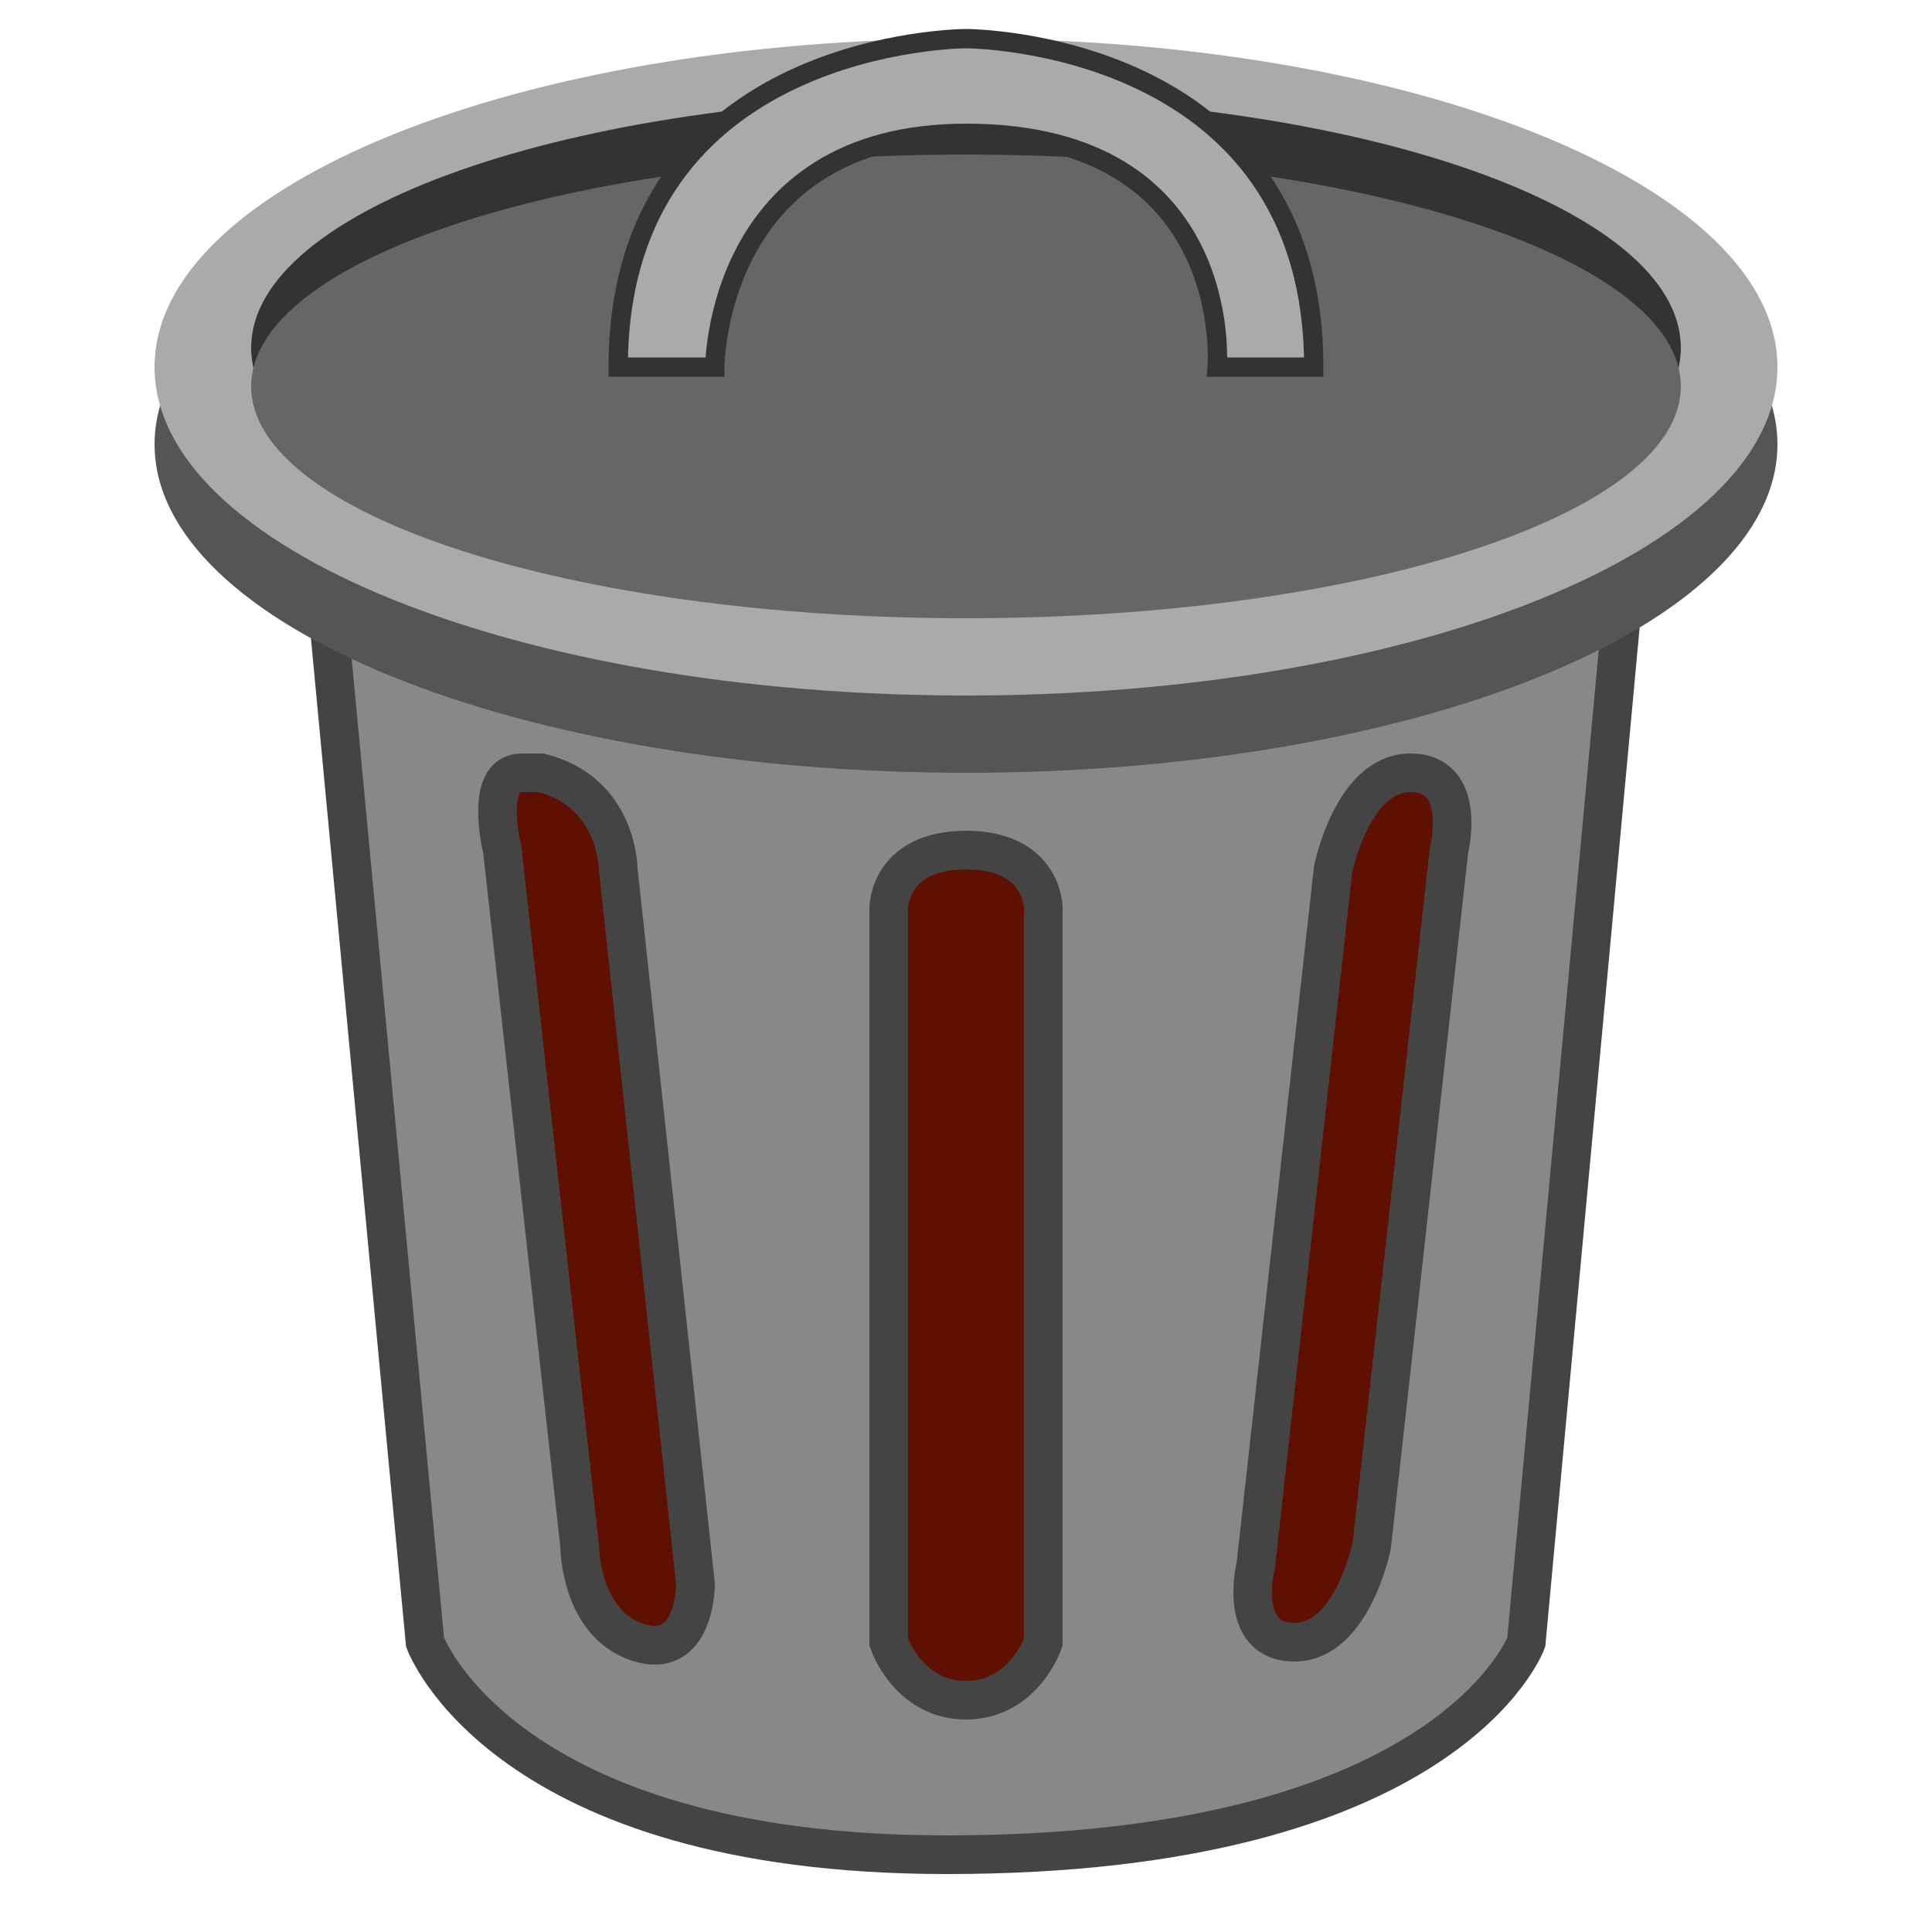
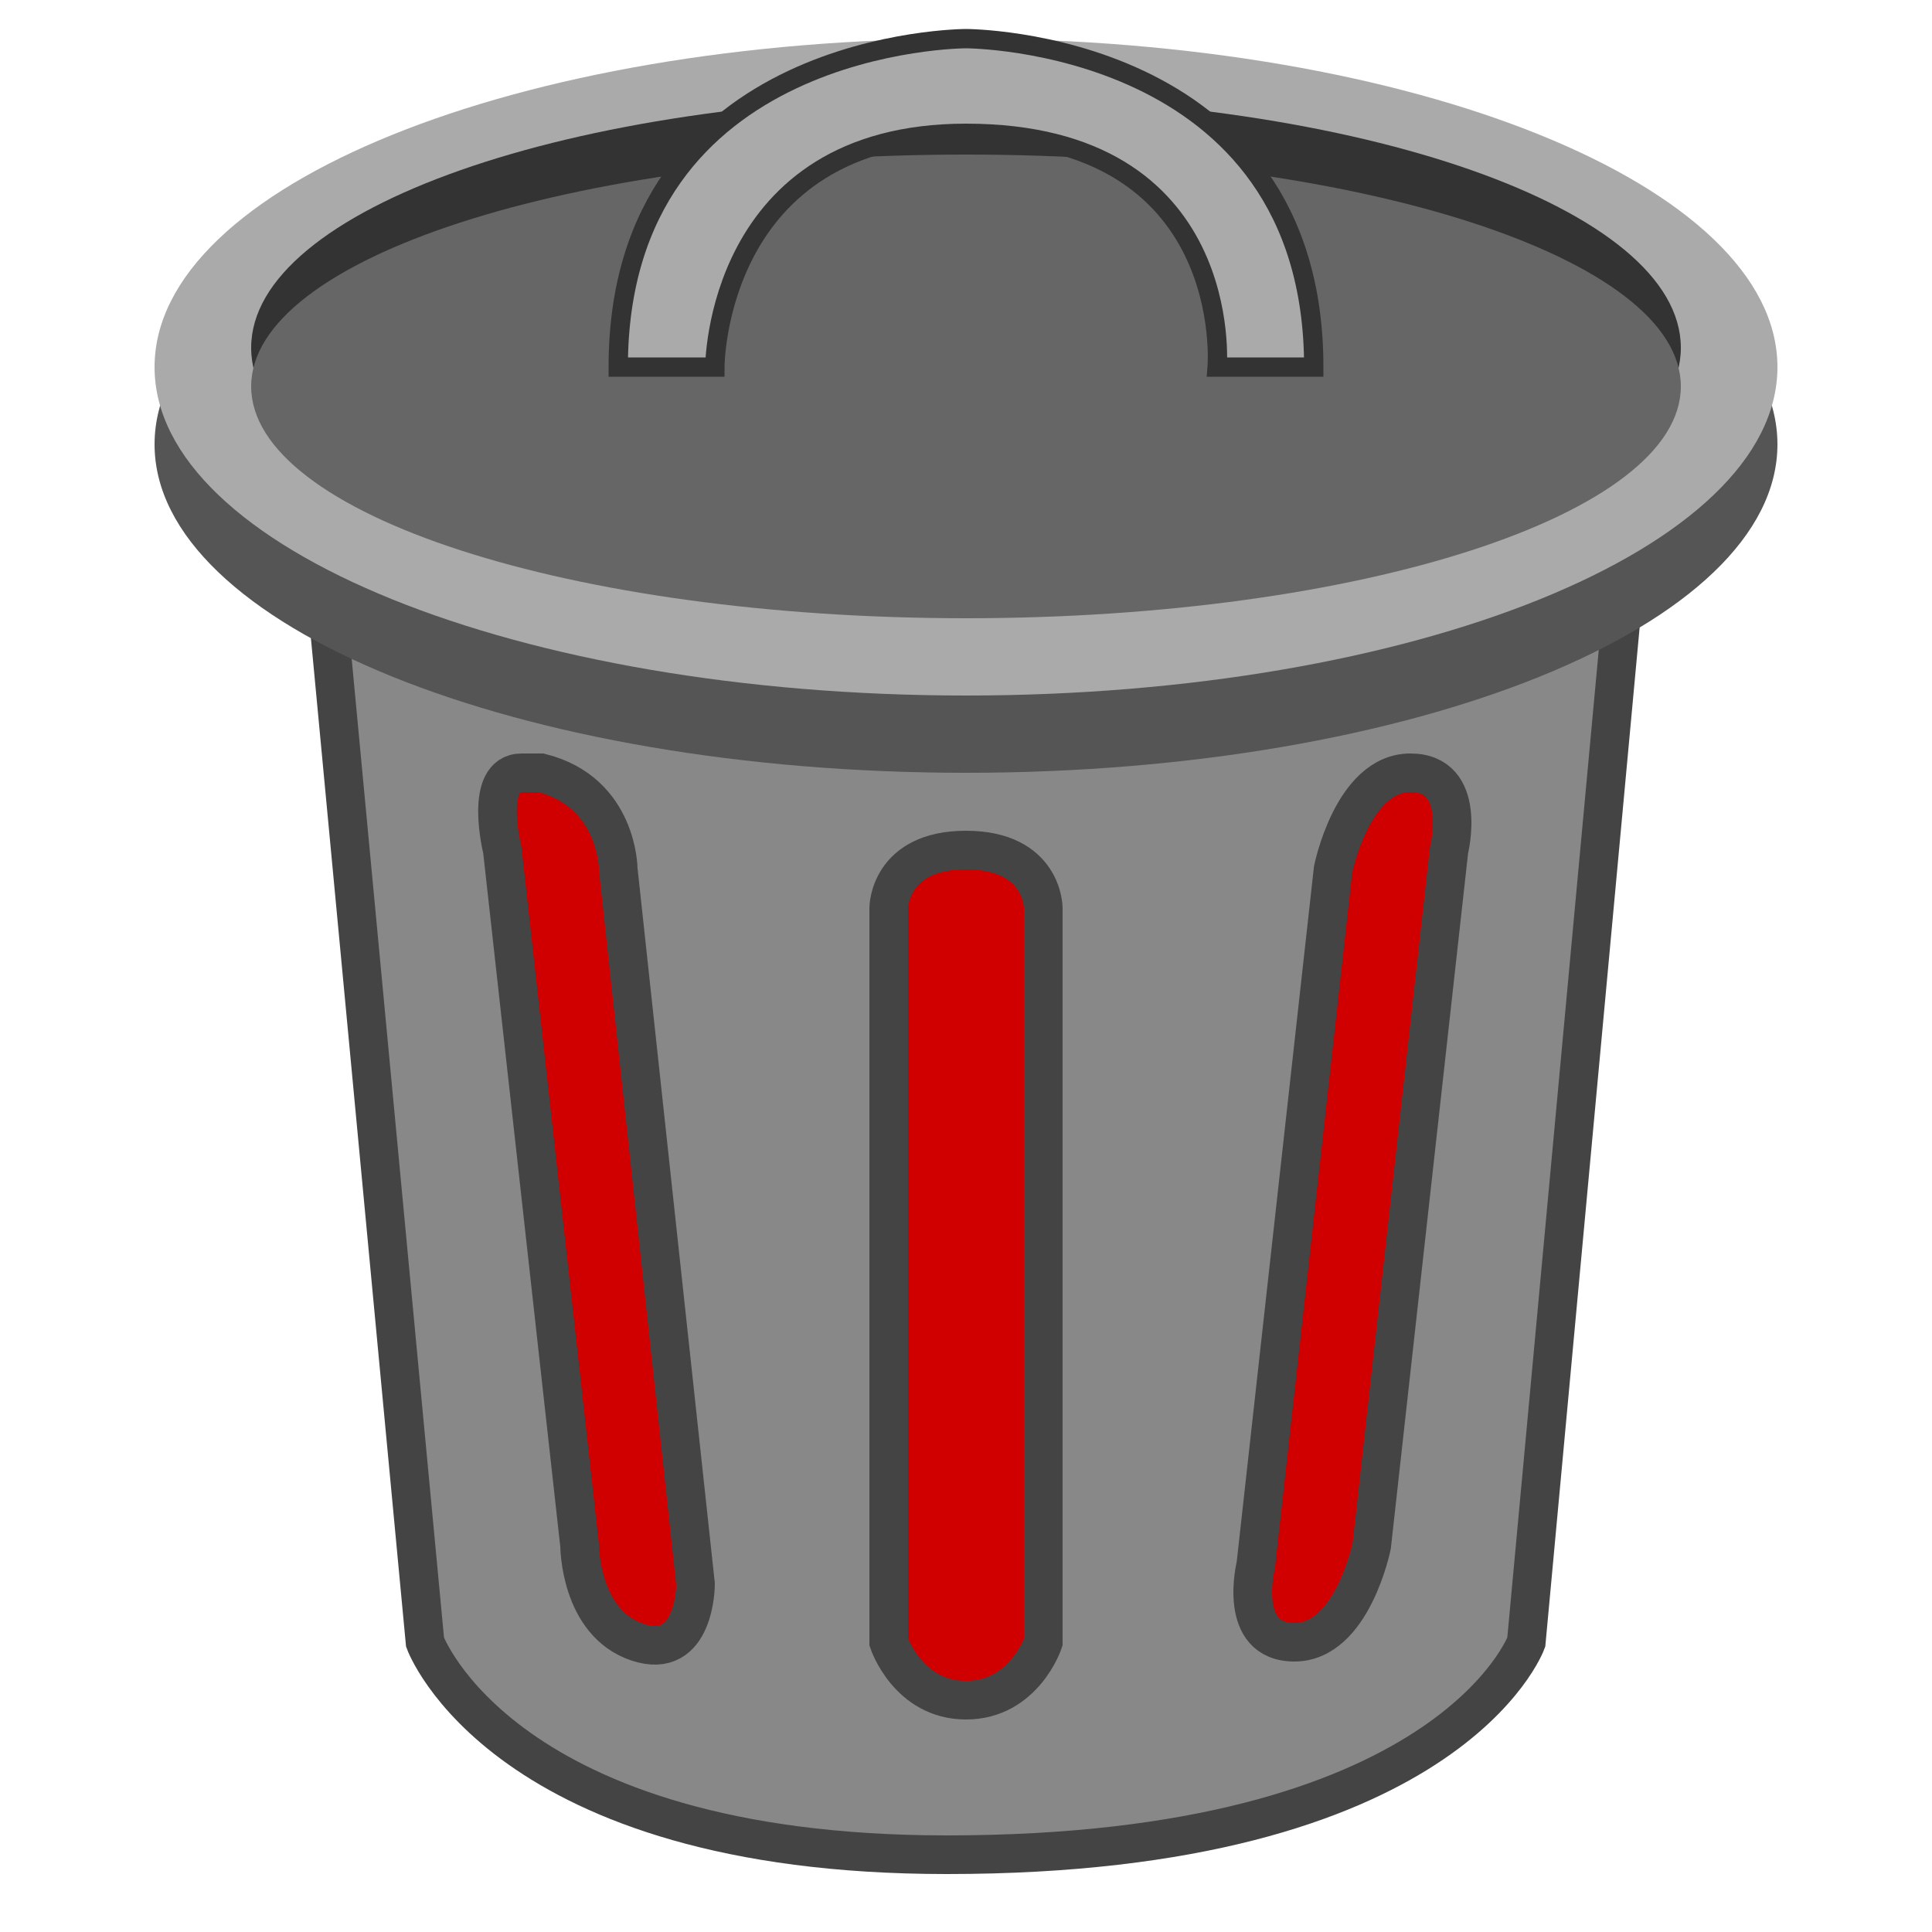
<svg xmlns="http://www.w3.org/2000/svg" version="1.1" height="100" width="100">
-   <path style="fill:#5F1000;stroke:" d="m 84,31 c 0,0 -28,16 -67,1 l 5,53 c 0,0 4,11 27,11 26,0 30,-11 30,-11 l 5,-54 z" />
-   <path style="fill:#888888;stroke:#444444;stroke-width:2" d="M 84 31 C 84 31 56 47 17 32 L 22 85 C 22 85 26 96 49 96 C 75 96 79 85 79 85 L 84 31 z M 27 40 L 28 40 C 32 41 32 45 32 45 L 36 82 C 36 82 36 86 33 85 C 30 84 30 80 30 80 L 26 44 C 26 44 25 40 27 40 z M 73 40 C 76 40 75 44 75 44 L 71 80 C 71 80 70 85 67 85 C 64 85 65 81 65 81 L 69 45 C 69 45 70 40 73 40 z M 50 44 C 54 44 54 47 54 47 L 54 85 C 54 85 53 88 50 88 C 47 88 46 85 46 85 L 46 47 C 46 47 46 44 50 44 z " />
-   <ellipse cx="50" cy="23" rx="42" ry="17" style="fill:#555555;" />
-   <ellipse cx="50" cy="19" rx="42" ry="17" style="fill:#aaaaaa;" />
-   <ellipse cx="50" cy="18" rx="37" ry="13" style="fill:#333333;" />
-   <ellipse cx="50" cy="20" rx="37" ry="12" style="fill:#666666;" />
-   <path style="fill:#aaaaaa;stroke:#333333;stroke-width:1" d="M 32,19 C 32,2 50,2 50,2 50,2 68,2 68,19 l -5,0 C 63,19 64,6.9 50,6.9 37,6.9 37,19 37,19 z" />
+   <path style="fill:#D00000;stroke:" d="m 84,31 c 0,0 -28,16 -67,1 l 5,53 c 0,0 4,11 27,11 26,0 30,-11 30,-11 l 5,-54 z" />
+   <path style="fill:#888;stroke:#444;stroke-width:2" d="M 84 31 C 84 31 56 47 17 32 L 22 85 C 22 85 26 96 49 96 C 75 96 79 85 79 85 L 84 31 z M 27 40 L 28 40 C 32 41 32 45 32 45 L 36 82 C 36 82 36 86 33 85 C 30 84 30 80 30 80 L 26 44 C 26 44 25 40 27 40 z M 73 40 C 76 40 75 44 75 44 L 71 80 C 71 80 70 85 67 85 C 64 85 65 81 65 81 L 69 45 C 69 45 70 40 73 40 z M 50 44 C 54 44 54 47 54 47 L 54 85 C 54 85 53 88 50 88 C 47 88 46 85 46 85 L 46 47 C 46 47 46 44 50 44 z " />
+   <ellipse cx="50" cy="23" rx="42" ry="17" style="fill:#555;" />
+   <ellipse cx="50" cy="19" rx="42" ry="17" style="fill:#aaa;" />
+   <ellipse cx="50" cy="18" rx="37" ry="13" style="fill:#333;" />
+   <ellipse cx="50" cy="20" rx="37" ry="12" style="fill:#666;" />
+   <path style="fill:#aaa;stroke:#333;stroke-width:1" d="M 32,19 C 32,2 50,2 50,2 50,2 68,2 68,19 l -5,0 C 63,19 64,6.9 50,6.9 37,6.9 37,19 37,19 z" />
</svg>
